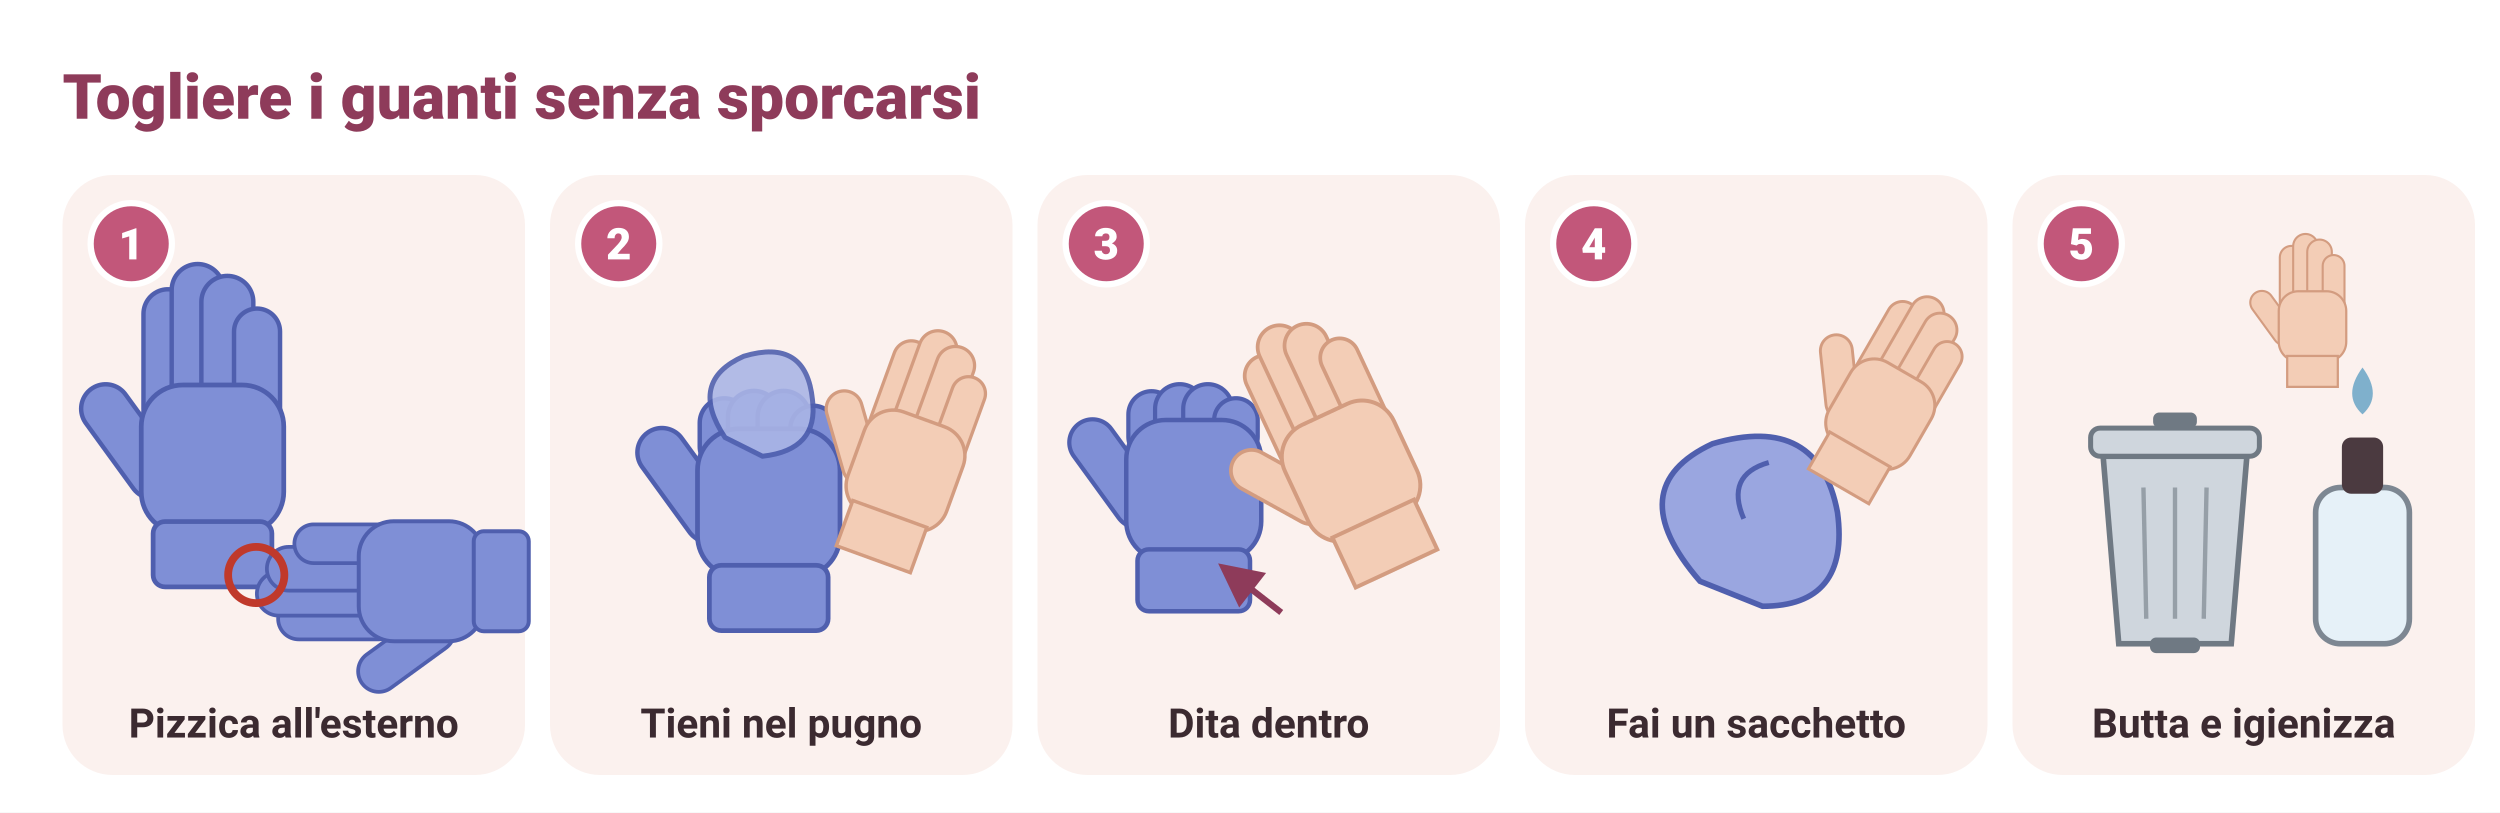
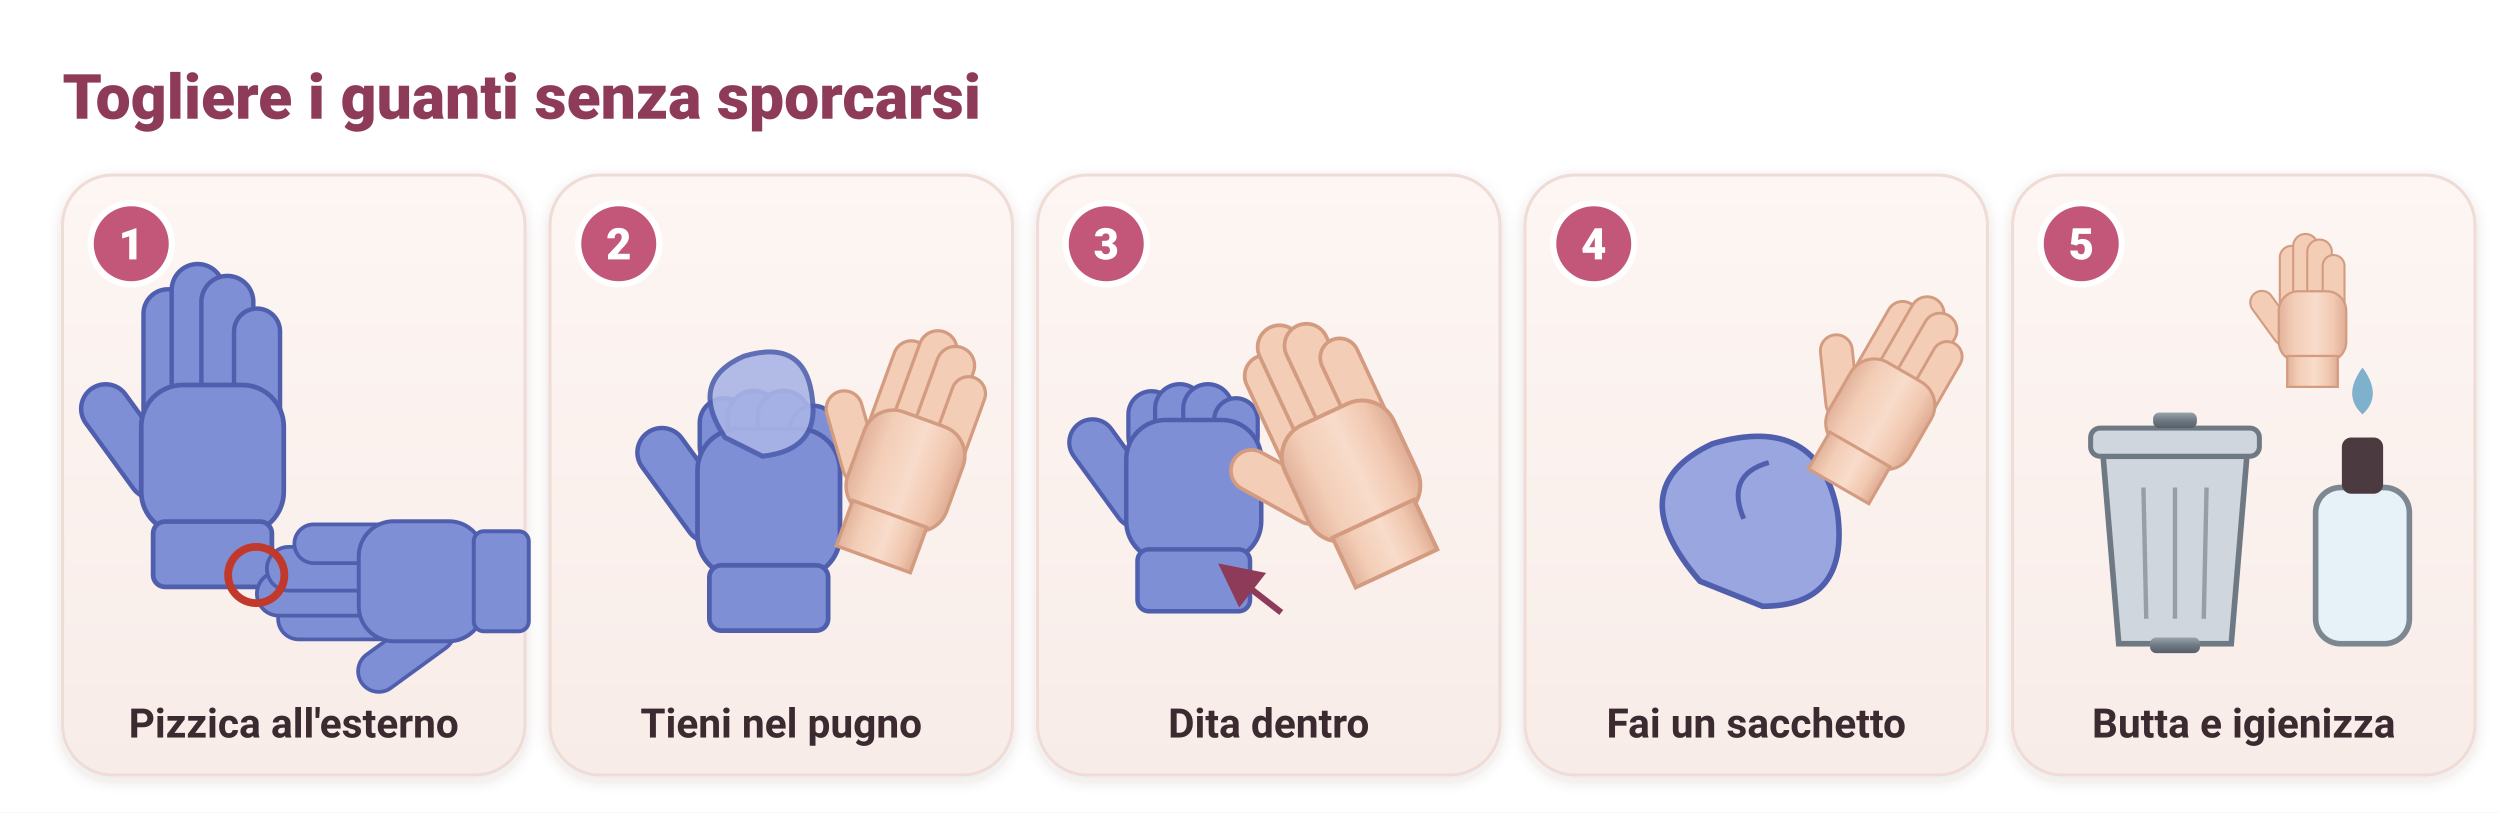
<svg xmlns="http://www.w3.org/2000/svg" viewBox="0 0 800 260" width="800" height="260" font-family="system-ui, -apple-system, 'Segoe UI', Roboto, Arial, sans-serif" role="img">
  <rect width="100%" height="100%" fill="#ffffff" />
+   <defs>
+     <linearGradient id="nxSkin" x1="0" y1="0" x2="1" y2="0">
+       <stop offset="0" stop-color="#e2b29b" />
+       <stop offset=".22" stop-color="#f3cdb6" />
+       <stop offset=".55" stop-color="#f8dccb" />
+       <stop offset=".82" stop-color="#f1c7af" />
+       <stop offset="1" stop-color="#dfac94" />
+     </linearGradient>
+     <linearGradient id="nxMetalD" x1="0" y1="0" x2="0" y2="1">
+       <stop offset="0" stop-color="#9aa4ae" />
+       <stop offset=".5" stop-color="#6f7983" />
+       <stop offset="1" stop-color="#565f68" />
+     </linearGradient>
+     <linearGradient id="nxPanel" x1="0" y1="0" x2="0" y2="1">
+       <stop offset="0" stop-color="#fdf6f3" />
+       <stop offset="1" stop-color="#f8ece8" />
+     </linearGradient>
+     <filter id="nxSh" x="-5%" y="-5%" width="110%" height="115%">
+       <feDropShadow dx="0" dy="1.5" stdDeviation="2.2" flood-color="#5a2a3a" flood-opacity=".13" />
+     </filter>
+   </defs>
  <defs>
    <marker id="ar" viewBox="0 0 10 10" refX="8" refY="5" markerWidth="7" markerHeight="7" orient="auto-start-reverse">
      <path d="M0,0 L10,5 L0,10 z" fill="#8e3b5a" />
    </marker>
    <marker id="arw" viewBox="0 0 10 10" refX="8" refY="5" markerWidth="7" markerHeight="7" orient="auto-start-reverse">
      <path d="M0,0 L10,5 L0,10 z" fill="#7a6369" />
    </marker>
  </defs>
  <text x="20.0" y="38.0" font-size="20" text-anchor="start" font-weight="800" fill="#8e3b5a">Togliere i guanti senza sporcarsi</text>
-   <rect x="20.0" y="56.0" width="148.0" height="192.0" rx="16" fill="#fbf1ee" />
+   <rect x="20.0" y="56.0" width="148.0" height="192.0" rx="16" fill="url(#nxPanel)" stroke="#efdcd6" stroke-width="1" filter="url(#nxSh)" />
  <circle cx="42.0" cy="78.0" r="13" fill="#c2577a" stroke="#fff" stroke-width="2" />
  <text x="42.0" y="83.0" font-size="14" text-anchor="middle" font-weight="800" fill="#fff">1</text>
  <text x="94.0" y="236.0" font-size="13" text-anchor="middle" font-weight="700" fill="#3b2a30">Pizzica all'esterno</text>
  <g transform="translate(68.0,146.0) rotate(0.0) scale(0.95)">
    <line x1="-15.0" y1="-16.0" x2="-15.0" y2="-48.0" stroke="#4f5fae" stroke-width="18.0" stroke-linecap="round" />
    <line x1="-15.0" y1="-16.0" x2="-15.0" y2="-48.0" stroke="#7f8fd6" stroke-width="15.0" stroke-linecap="round" />
    <line x1="-5.0" y1="-18.0" x2="-5.0" y2="-56.0" stroke="#4f5fae" stroke-width="19.0" stroke-linecap="round" />
    <line x1="-5.0" y1="-18.0" x2="-5.0" y2="-56.0" stroke="#7f8fd6" stroke-width="16.0" stroke-linecap="round" />
    <line x1="5.0" y1="-18.0" x2="5.0" y2="-52.0" stroke="#4f5fae" stroke-width="19.0" stroke-linecap="round" />
    <line x1="5.0" y1="-18.0" x2="5.0" y2="-52.0" stroke="#7f8fd6" stroke-width="16.0" stroke-linecap="round" />
    <line x1="15.0" y1="-16.0" x2="15.0" y2="-42.0" stroke="#4f5fae" stroke-width="17.0" stroke-linecap="round" />
    <line x1="15.0" y1="-16.0" x2="15.0" y2="-42.0" stroke="#7f8fd6" stroke-width="14.0" stroke-linecap="round" />
    <line x1="-20.0" y1="6.0" x2="-36.0" y2="-16.0" stroke="#4f5fae" stroke-width="18.0" stroke-linecap="round" />
    <line x1="-20.0" y1="6.0" x2="-36.0" y2="-16.0" stroke="#7f8fd6" stroke-width="15.0" stroke-linecap="round" />
    <rect x="-24" y="-24" width="48" height="50" rx="14" fill="#7f8fd6" stroke="#4f5fae" stroke-width="1.6" />
    <rect x="-20" y="22" width="40" height="22" rx="4" fill="#7f8fd6" stroke="#4f5fae" stroke-width="1.6" />
  </g>
  <g transform="translate(134.0,186.0) rotate(-90.0) scale(0.80)">
    <line x1="-15.0" y1="-16.0" x2="-15.0" y2="-48.0" stroke="#4f5fae" stroke-width="18.0" stroke-linecap="round" />
    <line x1="-15.0" y1="-16.0" x2="-15.0" y2="-48.0" stroke="#7f8fd6" stroke-width="15.0" stroke-linecap="round" />
    <line x1="-5.0" y1="-18.0" x2="-5.0" y2="-56.0" stroke="#4f5fae" stroke-width="19.0" stroke-linecap="round" />
    <line x1="-5.0" y1="-18.0" x2="-5.0" y2="-56.0" stroke="#7f8fd6" stroke-width="16.0" stroke-linecap="round" />
    <line x1="5.0" y1="-18.0" x2="5.0" y2="-52.0" stroke="#4f5fae" stroke-width="19.0" stroke-linecap="round" />
    <line x1="5.0" y1="-18.0" x2="5.0" y2="-52.0" stroke="#7f8fd6" stroke-width="16.0" stroke-linecap="round" />
    <line x1="15.0" y1="-16.0" x2="15.0" y2="-42.0" stroke="#4f5fae" stroke-width="17.0" stroke-linecap="round" />
    <line x1="15.0" y1="-16.0" x2="15.0" y2="-42.0" stroke="#7f8fd6" stroke-width="14.0" stroke-linecap="round" />
    <line x1="-20.0" y1="6.0" x2="-36.0" y2="-16.0" stroke="#4f5fae" stroke-width="18.0" stroke-linecap="round" />
    <line x1="-20.0" y1="6.0" x2="-36.0" y2="-16.0" stroke="#7f8fd6" stroke-width="15.0" stroke-linecap="round" />
    <rect x="-24" y="-24" width="48" height="50" rx="14" fill="#7f8fd6" stroke="#4f5fae" stroke-width="1.6" />
    <rect x="-20" y="22" width="40" height="22" rx="4" fill="#7f8fd6" stroke="#4f5fae" stroke-width="1.6" />
  </g>
  <circle cx="82.0" cy="184.0" r="9" fill="none" stroke="#c0392b" stroke-width="2.5" />
-   <rect x="176.0" y="56.0" width="148.0" height="192.0" rx="16" fill="#fbf1ee" />
+   <rect x="176.0" y="56.0" width="148.0" height="192.0" rx="16" fill="url(#nxPanel)" stroke="#efdcd6" stroke-width="1" filter="url(#nxSh)" />
  <circle cx="198.0" cy="78.0" r="13" fill="#c2577a" stroke="#fff" stroke-width="2" />
  <text x="198.0" y="83.0" font-size="14" text-anchor="middle" font-weight="800" fill="#fff">2</text>
  <text x="250.0" y="236.0" font-size="13" text-anchor="middle" font-weight="700" fill="#3b2a30">Tieni nel pugno</text>
  <g transform="translate(246.0,160.0) rotate(0.0) scale(0.95)">
    <line x1="-15.0" y1="-18.0" x2="-15.0" y2="-26.0" stroke="#4f5fae" stroke-width="18.0" stroke-linecap="round" />
    <line x1="-15.0" y1="-18.0" x2="-15.0" y2="-26.0" stroke="#7f8fd6" stroke-width="15.0" stroke-linecap="round" />
    <line x1="-5.0" y1="-20.0" x2="-5.0" y2="-28.0" stroke="#4f5fae" stroke-width="19.0" stroke-linecap="round" />
    <line x1="-5.0" y1="-20.0" x2="-5.0" y2="-28.0" stroke="#7f8fd6" stroke-width="16.0" stroke-linecap="round" />
    <line x1="5.0" y1="-20.0" x2="5.0" y2="-28.0" stroke="#4f5fae" stroke-width="19.0" stroke-linecap="round" />
    <line x1="5.0" y1="-20.0" x2="5.0" y2="-28.0" stroke="#7f8fd6" stroke-width="16.0" stroke-linecap="round" />
    <line x1="15.0" y1="-18.0" x2="15.0" y2="-24.0" stroke="#4f5fae" stroke-width="17.0" stroke-linecap="round" />
    <line x1="15.0" y1="-18.0" x2="15.0" y2="-24.0" stroke="#7f8fd6" stroke-width="14.0" stroke-linecap="round" />
    <line x1="-20.0" y1="6.0" x2="-36.0" y2="-16.0" stroke="#4f5fae" stroke-width="18.0" stroke-linecap="round" />
    <line x1="-20.0" y1="6.0" x2="-36.0" y2="-16.0" stroke="#7f8fd6" stroke-width="15.0" stroke-linecap="round" />
    <rect x="-24" y="-24" width="48" height="50" rx="14" fill="#7f8fd6" stroke="#4f5fae" stroke-width="1.6" />
    <rect x="-20" y="22" width="40" height="22" rx="4" fill="#7f8fd6" stroke="#4f5fae" stroke-width="1.6" />
  </g>
  <path d="M232.0,140.0 q-12,-18 6,-26 q20,-6 22,14 q2,16 -16,18 z" fill="#aab5e6" stroke="#4f5fae" stroke-width="1.6" opacity=".9" />
  <g transform="translate(290.0,150.0) rotate(20.0) scale(0.70)">
    <line x1="-15.0" y1="-16.0" x2="-15.0" y2="-48.0" stroke="#d39c80" stroke-width="18.0" stroke-linecap="round" />
    <line x1="-15.0" y1="-16.0" x2="-15.0" y2="-48.0" stroke="#f3cdb6" stroke-width="15.0" stroke-linecap="round" />
    <line x1="-5.0" y1="-18.0" x2="-5.0" y2="-56.0" stroke="#d39c80" stroke-width="19.0" stroke-linecap="round" />
    <line x1="-5.0" y1="-18.0" x2="-5.0" y2="-56.0" stroke="#f3cdb6" stroke-width="16.0" stroke-linecap="round" />
    <line x1="5.0" y1="-18.0" x2="5.0" y2="-52.0" stroke="#d39c80" stroke-width="19.0" stroke-linecap="round" />
    <line x1="5.0" y1="-18.0" x2="5.0" y2="-52.0" stroke="#f3cdb6" stroke-width="16.0" stroke-linecap="round" />
    <line x1="15.0" y1="-16.0" x2="15.0" y2="-42.0" stroke="#d39c80" stroke-width="17.0" stroke-linecap="round" />
    <line x1="15.0" y1="-16.0" x2="15.0" y2="-42.0" stroke="#f3cdb6" stroke-width="14.0" stroke-linecap="round" />
    <line x1="-20.0" y1="6.0" x2="-36.0" y2="-16.0" stroke="#d39c80" stroke-width="18.0" stroke-linecap="round" />
    <line x1="-20.0" y1="6.0" x2="-36.0" y2="-16.0" stroke="#f3cdb6" stroke-width="15.0" stroke-linecap="round" />
-     <rect x="-24" y="-24" width="48" height="50" rx="14" fill="#f3cdb6" stroke="#d39c80" stroke-width="1.6" />
-     <rect x="-18" y="22" width="36" height="22" fill="#f3cdb6" stroke="#d39c80" stroke-width="1.6" />
+     <rect x="-24" y="-24" width="48" height="50" rx="14" fill="url(#nxSkin)" stroke="#d39c80" stroke-width="1.6" />
+     <rect x="-18" y="22" width="36" height="22" fill="url(#nxSkin)" stroke="#d39c80" stroke-width="1.6" />
  </g>
-   <rect x="332.0" y="56.0" width="148.0" height="192.0" rx="16" fill="#fbf1ee" />
+   <rect x="332.0" y="56.0" width="148.0" height="192.0" rx="16" fill="url(#nxPanel)" stroke="#efdcd6" stroke-width="1" filter="url(#nxSh)" />
  <circle cx="354.0" cy="78.0" r="13" fill="#c2577a" stroke="#fff" stroke-width="2" />
  <text x="354.0" y="83.0" font-size="14" text-anchor="middle" font-weight="800" fill="#fff">3</text>
  <text x="406.0" y="236.0" font-size="13" text-anchor="middle" font-weight="700" fill="#3b2a30">Dita dentro</text>
  <g transform="translate(382.0,156.0) rotate(0.0) scale(0.90)">
    <line x1="-15.0" y1="-18.0" x2="-15.0" y2="-26.0" stroke="#4f5fae" stroke-width="18.0" stroke-linecap="round" />
    <line x1="-15.0" y1="-18.0" x2="-15.0" y2="-26.0" stroke="#7f8fd6" stroke-width="15.0" stroke-linecap="round" />
    <line x1="-5.0" y1="-20.0" x2="-5.0" y2="-28.0" stroke="#4f5fae" stroke-width="19.0" stroke-linecap="round" />
    <line x1="-5.0" y1="-20.0" x2="-5.0" y2="-28.0" stroke="#7f8fd6" stroke-width="16.0" stroke-linecap="round" />
    <line x1="5.0" y1="-20.0" x2="5.0" y2="-28.0" stroke="#4f5fae" stroke-width="19.0" stroke-linecap="round" />
    <line x1="5.0" y1="-20.0" x2="5.0" y2="-28.0" stroke="#7f8fd6" stroke-width="16.0" stroke-linecap="round" />
    <line x1="15.0" y1="-18.0" x2="15.0" y2="-24.0" stroke="#4f5fae" stroke-width="17.0" stroke-linecap="round" />
    <line x1="15.0" y1="-18.0" x2="15.0" y2="-24.0" stroke="#7f8fd6" stroke-width="14.0" stroke-linecap="round" />
    <line x1="-20.0" y1="6.0" x2="-36.0" y2="-16.0" stroke="#4f5fae" stroke-width="18.0" stroke-linecap="round" />
    <line x1="-20.0" y1="6.0" x2="-36.0" y2="-16.0" stroke="#7f8fd6" stroke-width="15.0" stroke-linecap="round" />
    <rect x="-24" y="-24" width="48" height="50" rx="14" fill="#7f8fd6" stroke="#4f5fae" stroke-width="1.6" />
    <rect x="-20" y="22" width="40" height="22" rx="4" fill="#7f8fd6" stroke="#4f5fae" stroke-width="1.6" />
  </g>
  <g transform="translate(432.0,150.0) rotate(-25.0) scale(0.80)">
    <line x1="-15.0" y1="-16.0" x2="-15.0" y2="-48.0" stroke="#d39c80" stroke-width="18.0" stroke-linecap="round" />
    <line x1="-15.0" y1="-16.0" x2="-15.0" y2="-48.0" stroke="#f3cdb6" stroke-width="15.0" stroke-linecap="round" />
    <line x1="-5.0" y1="-18.0" x2="-5.0" y2="-56.0" stroke="#d39c80" stroke-width="19.0" stroke-linecap="round" />
    <line x1="-5.0" y1="-18.0" x2="-5.0" y2="-56.0" stroke="#f3cdb6" stroke-width="16.0" stroke-linecap="round" />
    <line x1="5.0" y1="-18.0" x2="5.0" y2="-52.0" stroke="#d39c80" stroke-width="19.0" stroke-linecap="round" />
    <line x1="5.0" y1="-18.0" x2="5.0" y2="-52.0" stroke="#f3cdb6" stroke-width="16.0" stroke-linecap="round" />
    <line x1="15.0" y1="-16.0" x2="15.0" y2="-42.0" stroke="#d39c80" stroke-width="17.0" stroke-linecap="round" />
    <line x1="15.0" y1="-16.0" x2="15.0" y2="-42.0" stroke="#f3cdb6" stroke-width="14.0" stroke-linecap="round" />
    <line x1="-20.0" y1="6.0" x2="-36.0" y2="-16.0" stroke="#d39c80" stroke-width="18.0" stroke-linecap="round" />
    <line x1="-20.0" y1="6.0" x2="-36.0" y2="-16.0" stroke="#f3cdb6" stroke-width="15.0" stroke-linecap="round" />
-     <rect x="-24" y="-24" width="48" height="50" rx="14" fill="#f3cdb6" stroke="#d39c80" stroke-width="1.6" />
-     <rect x="-18" y="22" width="36" height="22" fill="#f3cdb6" stroke="#d39c80" stroke-width="1.6" />
+     <rect x="-24" y="-24" width="48" height="50" rx="14" fill="url(#nxSkin)" stroke="#d39c80" stroke-width="1.6" />
+     <rect x="-18" y="22" width="36" height="22" fill="url(#nxSkin)" stroke="#d39c80" stroke-width="1.6" />
  </g>
  <line x1="410.0" y1="196.0" x2="392.0" y2="182.0" stroke="#8e3b5a" stroke-width="2" marker-end="url(#ar)" />
-   <rect x="488.0" y="56.0" width="148.0" height="192.0" rx="16" fill="#fbf1ee" />
+   <rect x="488.0" y="56.0" width="148.0" height="192.0" rx="16" fill="url(#nxPanel)" stroke="#efdcd6" stroke-width="1" filter="url(#nxSh)" />
  <circle cx="510.0" cy="78.0" r="13" fill="#c2577a" stroke="#fff" stroke-width="2" />
  <text x="510.0" y="83.0" font-size="14" text-anchor="middle" font-weight="800" fill="#fff">4</text>
  <text x="562.0" y="236.0" font-size="13" text-anchor="middle" font-weight="700" fill="#3b2a30">Fai un sacchetto</text>
  <path d="M544.0,186.0 q-26,-30 4,-44 q34,-10 40,22 q4,30 -24,30 z" fill="#9aa6e0" stroke="#4f5fae" stroke-width="1.8" />
  <path d="M558.0,166.0 q-6,-14 8,-18" stroke="#4f5fae" stroke-width="1.6" fill="none" />
  <g transform="translate(602.0,132.0) rotate(30.0) scale(0.62)">
    <line x1="-15.0" y1="-16.0" x2="-15.0" y2="-48.0" stroke="#d39c80" stroke-width="18.0" stroke-linecap="round" />
    <line x1="-15.0" y1="-16.0" x2="-15.0" y2="-48.0" stroke="#f3cdb6" stroke-width="15.0" stroke-linecap="round" />
    <line x1="-5.0" y1="-18.0" x2="-5.0" y2="-56.0" stroke="#d39c80" stroke-width="19.0" stroke-linecap="round" />
    <line x1="-5.0" y1="-18.0" x2="-5.0" y2="-56.0" stroke="#f3cdb6" stroke-width="16.0" stroke-linecap="round" />
    <line x1="5.0" y1="-18.0" x2="5.0" y2="-52.0" stroke="#d39c80" stroke-width="19.0" stroke-linecap="round" />
    <line x1="5.0" y1="-18.0" x2="5.0" y2="-52.0" stroke="#f3cdb6" stroke-width="16.0" stroke-linecap="round" />
    <line x1="15.0" y1="-16.0" x2="15.0" y2="-42.0" stroke="#d39c80" stroke-width="17.0" stroke-linecap="round" />
    <line x1="15.0" y1="-16.0" x2="15.0" y2="-42.0" stroke="#f3cdb6" stroke-width="14.0" stroke-linecap="round" />
    <line x1="-20.0" y1="6.0" x2="-36.0" y2="-16.0" stroke="#d39c80" stroke-width="18.0" stroke-linecap="round" />
    <line x1="-20.0" y1="6.0" x2="-36.0" y2="-16.0" stroke="#f3cdb6" stroke-width="15.0" stroke-linecap="round" />
-     <rect x="-24" y="-24" width="48" height="50" rx="14" fill="#f3cdb6" stroke="#d39c80" stroke-width="1.6" />
-     <rect x="-18" y="22" width="36" height="22" fill="#f3cdb6" stroke="#d39c80" stroke-width="1.6" />
+     <rect x="-24" y="-24" width="48" height="50" rx="14" fill="url(#nxSkin)" stroke="#d39c80" stroke-width="1.6" />
+     <rect x="-18" y="22" width="36" height="22" fill="url(#nxSkin)" stroke="#d39c80" stroke-width="1.6" />
  </g>
-   <rect x="644.0" y="56.0" width="148.0" height="192.0" rx="16" fill="#fbf1ee" />
+   <rect x="644.0" y="56.0" width="148.0" height="192.0" rx="16" fill="url(#nxPanel)" stroke="#efdcd6" stroke-width="1" filter="url(#nxSh)" />
  <circle cx="666.0" cy="78.0" r="13" fill="#c2577a" stroke="#fff" stroke-width="2" />
  <text x="666.0" y="83.0" font-size="14" text-anchor="middle" font-weight="800" fill="#fff">5</text>
  <text x="718.0" y="236.0" font-size="13" text-anchor="middle" font-weight="700" fill="#3b2a30">Butta e igienizza</text>
  <path d="M673.0,146.0 L719.0,146.0 L714.0,206.0 L678.0,206.0 Z" fill="#cfd6dd" stroke="#6f7983" stroke-width="1.8" />
  <line x1="685.9" y1="156.0" x2="686.8" y2="198.0" stroke="#6f7983" stroke-width="1.4" opacity=".6" />
  <line x1="696.0" y1="156.0" x2="696.0" y2="198.0" stroke="#6f7983" stroke-width="1.4" opacity=".6" />
  <line x1="706.1" y1="156.0" x2="705.2" y2="198.0" stroke="#6f7983" stroke-width="1.4" opacity=".6" />
  <rect x="669.0" y="137.0" width="54.0" height="9" rx="3" fill="#cfd6dd" stroke="#6f7983" stroke-width="1.6" />
-   <rect x="689.0" y="132.0" width="14" height="5" rx="2" fill="#6f7983" />
-   <rect x="688.0" y="204.0" width="16" height="5" rx="2" fill="#6f7983" />
+   <rect x="689.0" y="132.0" width="14" height="5" rx="2" fill="url(#nxMetalD)" />
+   <rect x="688.0" y="204.0" width="16" height="5" rx="2" fill="url(#nxMetalD)" />
  <rect x="741.0" y="156.0" width="30.0" height="50.0" rx="8" fill="#e6f1f8" stroke="#7d8792" stroke-width="1.8" />
  <rect x="749.4" y="140.0" width="13.2" height="18.0" rx="3" fill="#4b3a40" />
  <path d="M756.0,117.6 q6.6,9.0 0,15.0 q-6.6,-6.0 0,-15.0 z" fill="#7fb0cc" />
  <g transform="translate(740.0,104.0) rotate(0.0) scale(0.45)">
    <line x1="-15.0" y1="-16.0" x2="-15.0" y2="-48.0" stroke="#d39c80" stroke-width="18.0" stroke-linecap="round" />
    <line x1="-15.0" y1="-16.0" x2="-15.0" y2="-48.0" stroke="#f3cdb6" stroke-width="15.0" stroke-linecap="round" />
    <line x1="-5.0" y1="-18.0" x2="-5.0" y2="-56.0" stroke="#d39c80" stroke-width="19.0" stroke-linecap="round" />
    <line x1="-5.0" y1="-18.0" x2="-5.0" y2="-56.0" stroke="#f3cdb6" stroke-width="16.0" stroke-linecap="round" />
    <line x1="5.0" y1="-18.0" x2="5.0" y2="-52.0" stroke="#d39c80" stroke-width="19.0" stroke-linecap="round" />
    <line x1="5.0" y1="-18.0" x2="5.0" y2="-52.0" stroke="#f3cdb6" stroke-width="16.0" stroke-linecap="round" />
    <line x1="15.0" y1="-16.0" x2="15.0" y2="-42.0" stroke="#d39c80" stroke-width="17.0" stroke-linecap="round" />
    <line x1="15.0" y1="-16.0" x2="15.0" y2="-42.0" stroke="#f3cdb6" stroke-width="14.0" stroke-linecap="round" />
    <line x1="-20.0" y1="6.0" x2="-36.0" y2="-16.0" stroke="#d39c80" stroke-width="18.0" stroke-linecap="round" />
    <line x1="-20.0" y1="6.0" x2="-36.0" y2="-16.0" stroke="#f3cdb6" stroke-width="15.0" stroke-linecap="round" />
-     <rect x="-24" y="-24" width="48" height="50" rx="14" fill="#f3cdb6" stroke="#d39c80" stroke-width="1.6" />
-     <rect x="-18" y="22" width="36" height="22" fill="#f3cdb6" stroke="#d39c80" stroke-width="1.6" />
+     <rect x="-24" y="-24" width="48" height="50" rx="14" fill="url(#nxSkin)" stroke="#d39c80" stroke-width="1.6" />
+     <rect x="-18" y="22" width="36" height="22" fill="url(#nxSkin)" stroke="#d39c80" stroke-width="1.6" />
  </g>
</svg>
